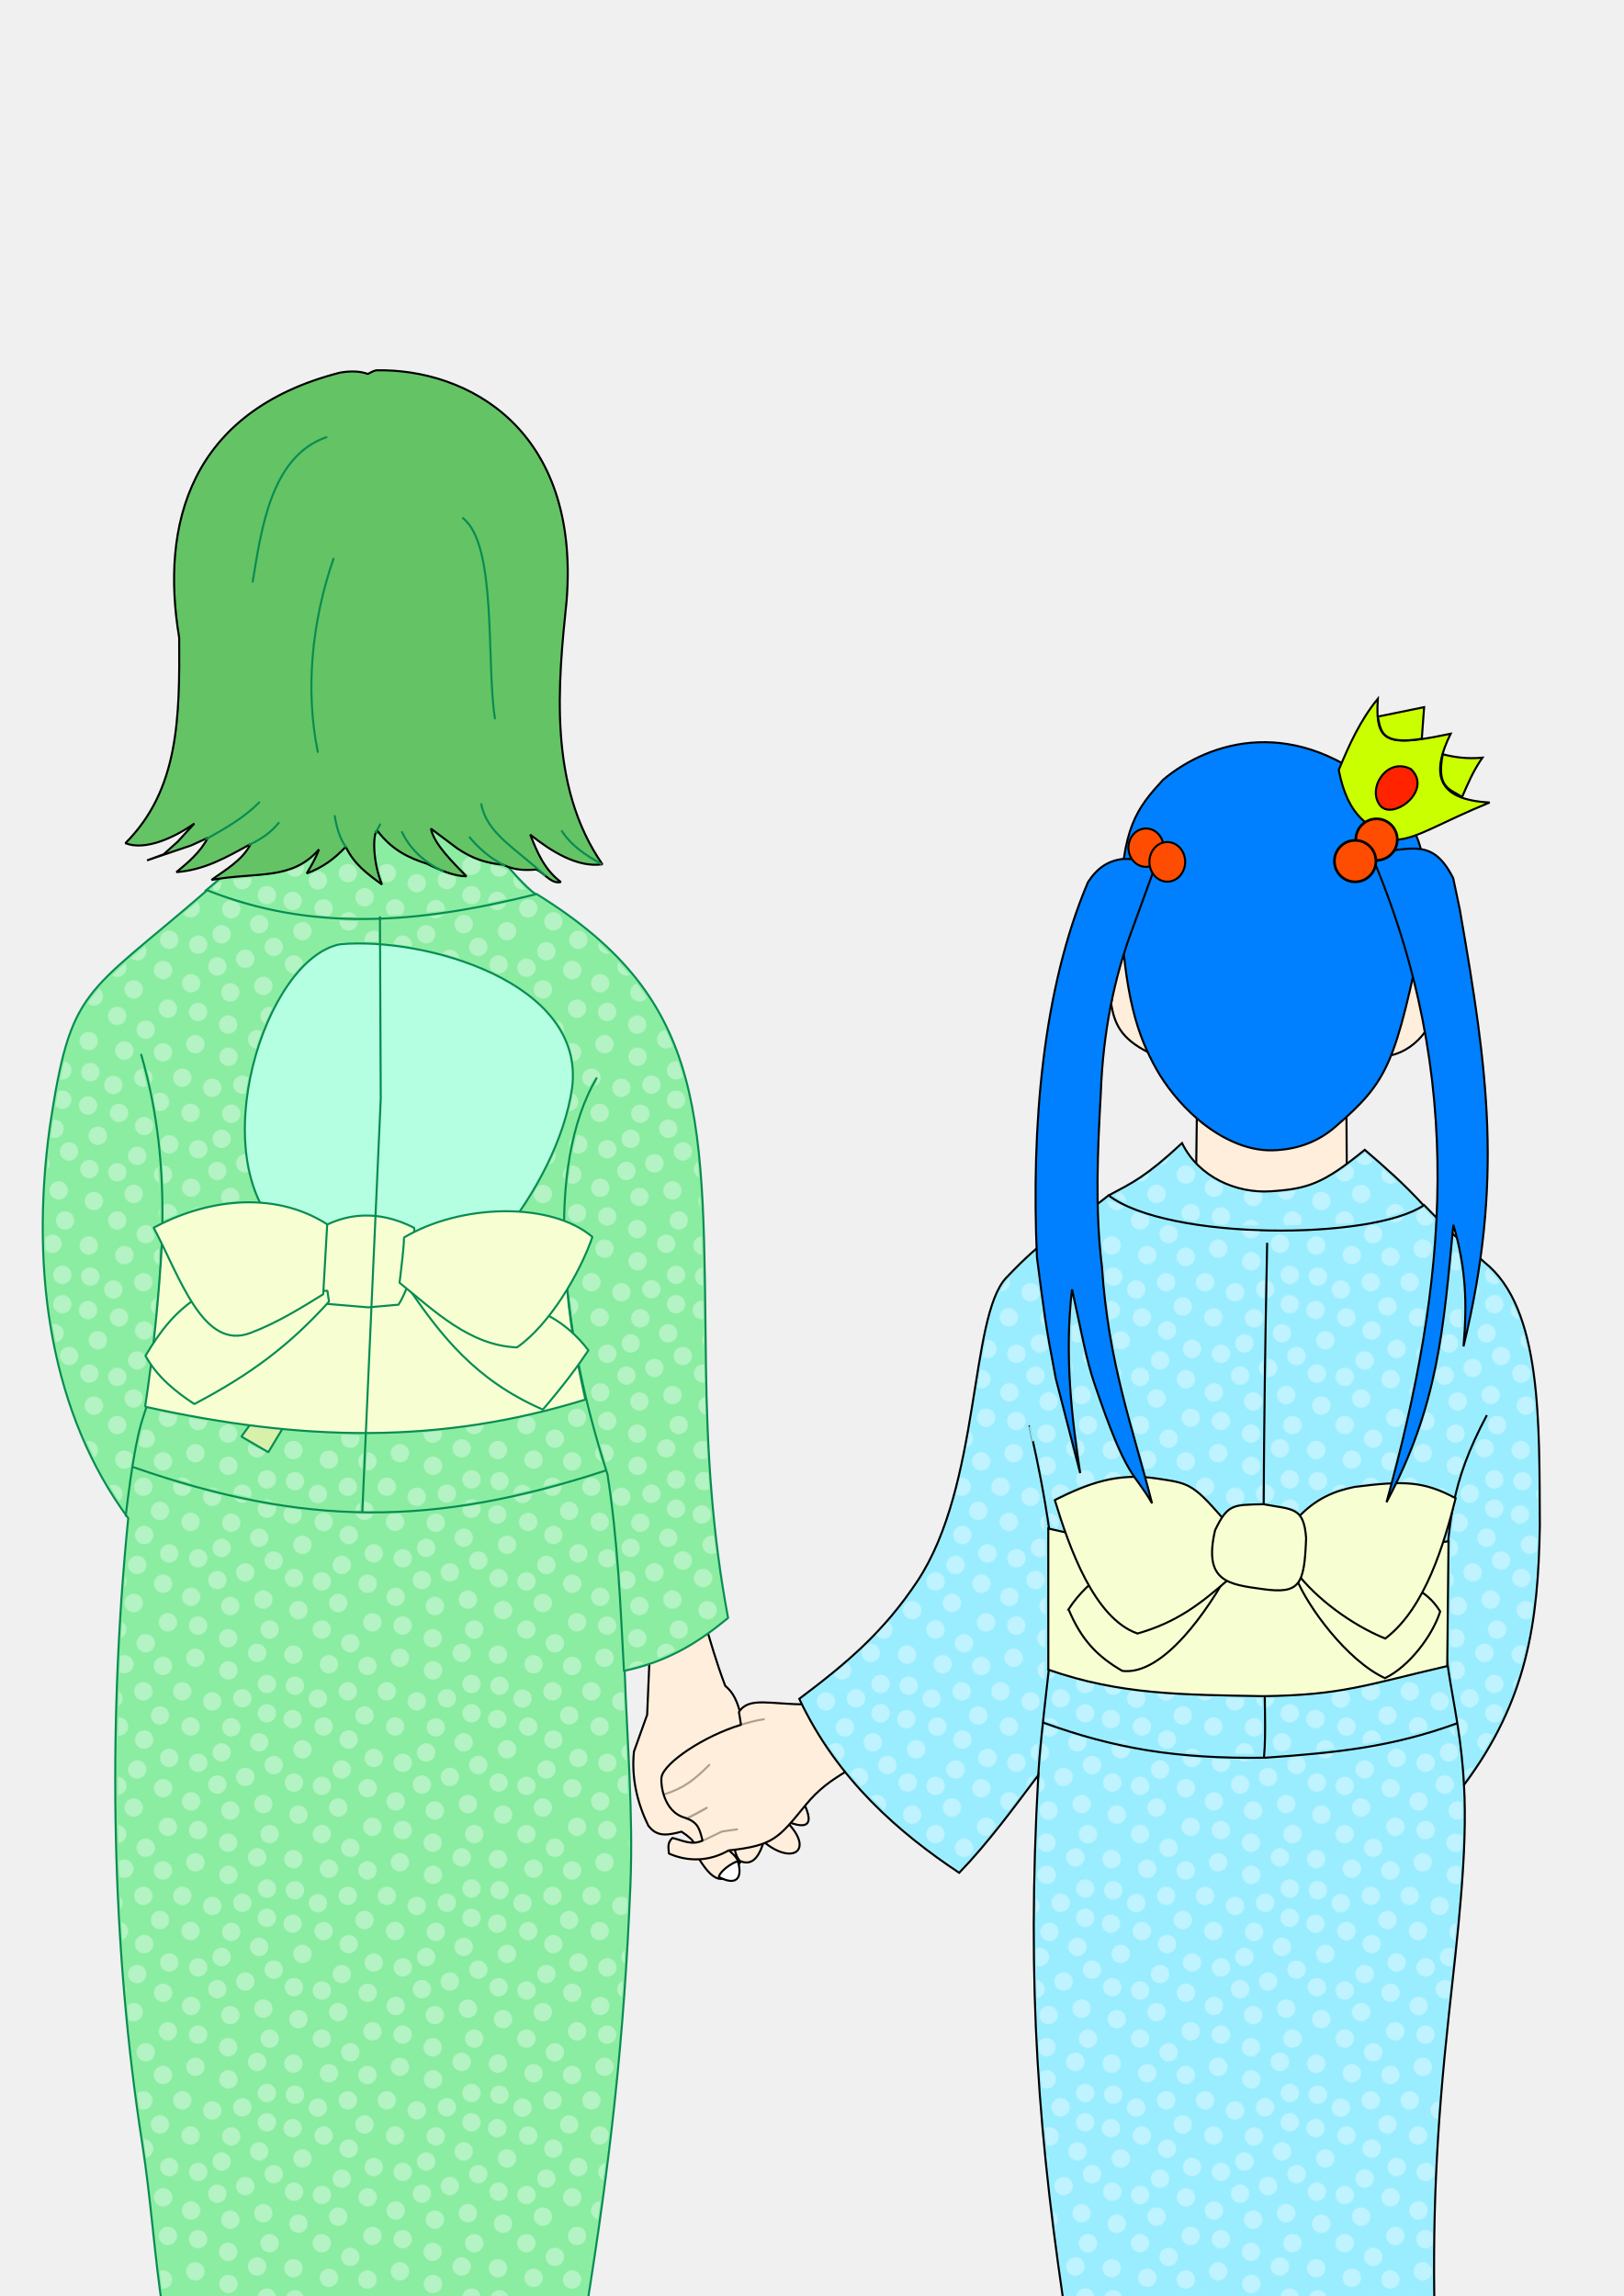
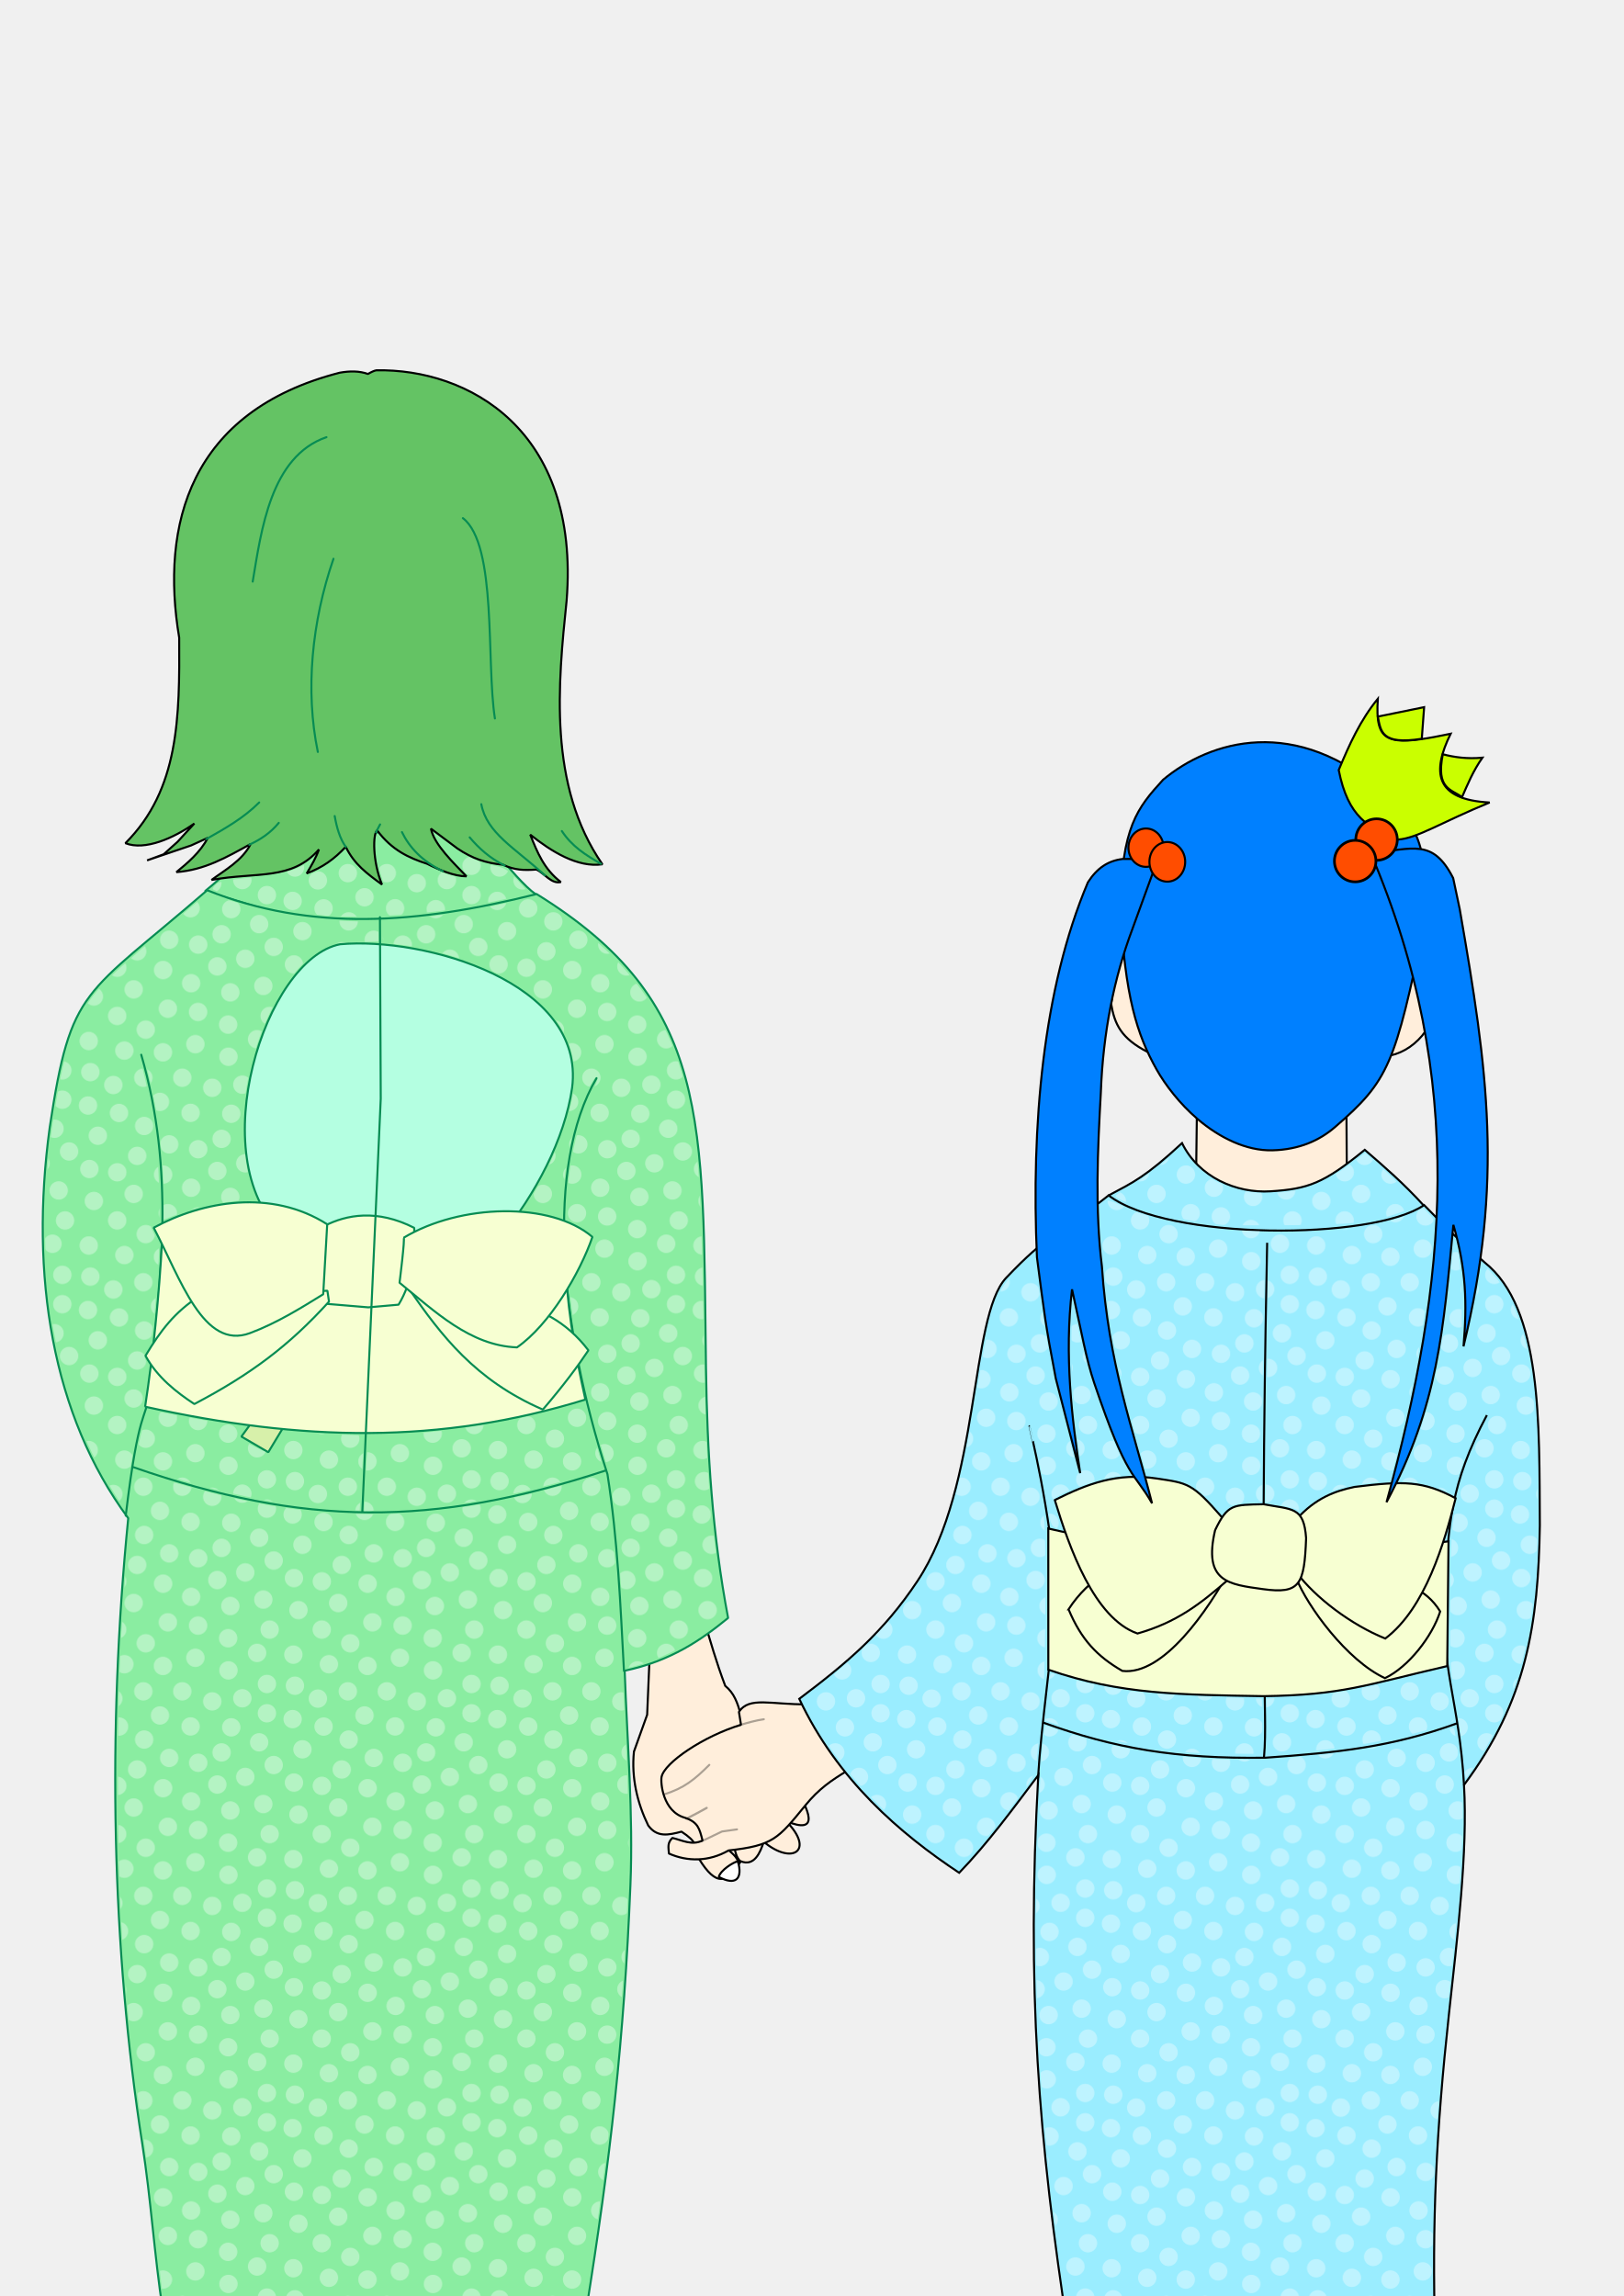
<svg xmlns="http://www.w3.org/2000/svg" xml:space="preserve" width="210mm" height="297mm" viewBox="0 0 210 297">
  <defs>
    <pattern id="a" width="10" height="10" patternTransform="scale(10)" patternUnits="userSpaceOnUse">
      <circle cx="2.567" cy=".81" r=".45" style="fill:#fff;stroke:none" />
      <circle cx="3.048" cy="2.33" r=".45" style="fill:#fff;stroke:none" />
      <circle cx="4.418" cy="2.415" r=".45" style="fill:#fff;stroke:none" />
      <circle cx="1.844" cy="3.029" r=".45" style="fill:#fff;stroke:none" />
      <circle cx="6.08" cy="1.363" r=".45" style="fill:#fff;stroke:none" />
      <circle cx="5.819" cy="4.413" r=".45" style="fill:#fff;stroke:none" />
      <circle cx="4.305" cy="4.048" r=".45" style="fill:#fff;stroke:none" />
      <circle cx="5.541" cy="3.045" r=".45" style="fill:#fff;stroke:none" />
      <circle cx="4.785" cy="5.527" r=".45" style="fill:#fff;stroke:none" />
      <circle cx="2.667" cy="5.184" r=".45" style="fill:#fff;stroke:none" />
      <circle cx="7.965" cy="1.448" r=".45" style="fill:#fff;stroke:none" />
      <circle cx="7.047" cy="5.049" r=".45" style="fill:#fff;stroke:none" />
      <circle cx="4.34" cy=".895" r=".45" style="fill:#fff;stroke:none" />
      <circle cx="7.125" cy=".34" r=".45" style="fill:#fff;stroke:none" />
      <circle cx="7.125" cy="10.34" r=".45" style="fill:#fff;stroke:none" />
      <circle cx="9.55" cy="1.049" r=".45" style="fill:#fff;stroke:none" />
      <circle cx="7.006" cy="2.689" r=".45" style="fill:#fff;stroke:none" />
      <circle cx="8.909" cy="2.689" r=".45" style="fill:#fff;stroke:none" />
      <circle cx="9.315" cy="4.407" r=".45" style="fill:#fff;stroke:none" />
      <circle cx="7.82" cy="3.87" r=".45" style="fill:#fff;stroke:none" />
      <circle cx="8.27" cy="5.948" r=".45" style="fill:#fff;stroke:none" />
      <circle cx="7.973" cy="7.428" r=".45" style="fill:#fff;stroke:none" />
      <circle cx="9.342" cy="8.072" r=".45" style="fill:#fff;stroke:none" />
      <circle cx="8.206" cy="9.315" r=".45" style="fill:#fff;stroke:none" />
      <circle cx="9.682" cy="9.475" r=".45" style="fill:#fff;stroke:none" />
      <circle cx="-.318" cy="9.475" r=".45" style="fill:#fff;stroke:none" />
      <circle cx="9.688" cy="6.186" r=".45" style="fill:#fff;stroke:none" />
      <circle cx="-.312" cy="6.186" r=".45" style="fill:#fff;stroke:none" />
      <circle cx="3.379" cy="6.296" r=".45" style="fill:#fff;stroke:none" />
      <circle cx="2.871" cy="8.204" r=".45" style="fill:#fff;stroke:none" />
      <circle cx="4.59" cy="8.719" r=".45" style="fill:#fff;stroke:none" />
      <circle cx="3.181" cy="9.671" r=".45" style="fill:#fff;stroke:none" />
      <circle cx="3.181" cy="-.329" r=".45" style="fill:#fff;stroke:none" />
      <circle cx="5.734" cy="7.315" r=".45" style="fill:#fff;stroke:none" />
      <circle cx="6.707" cy="6.513" r=".45" style="fill:#fff;stroke:none" />
      <circle cx="5.73" cy="9.67" r=".45" style="fill:#fff;stroke:none" />
      <circle cx="5.73" cy="-.33" r=".45" style="fill:#fff;stroke:none" />
      <circle cx="6.535" cy="8.373" r=".45" style="fill:#fff;stroke:none" />
      <circle cx="4.37" cy="7.154" r=".45" style="fill:#fff;stroke:none" />
      <circle cx=".622" cy="7.25" r=".45" style="fill:#fff;stroke:none" />
      <circle cx=".831" cy="5.679" r=".45" style="fill:#fff;stroke:none" />
      <circle cx="1.257" cy="8.519" r=".45" style="fill:#fff;stroke:none" />
      <circle cx="1.989" cy="6.877" r=".45" style="fill:#fff;stroke:none" />
      <circle cx=".374" cy="3.181" r=".45" style="fill:#fff;stroke:none" />
      <circle cx="10.374" cy="3.181" r=".45" style="fill:#fff;stroke:none" />
      <circle cx="1.166" cy="1.664" r=".45" style="fill:#fff;stroke:none" />
      <circle cx="1.151" cy=".093" r=".45" style="fill:#fff;stroke:none" />
      <circle cx="1.151" cy="10.093" r=".45" style="fill:#fff;stroke:none" />
      <circle cx="1.302" cy="4.451" r=".45" style="fill:#fff;stroke:none" />
      <circle cx="3.047" cy="3.763" r=".45" style="fill:#fff;stroke:none" />
    </pattern>
  </defs>
  <g style="opacity:1">
    <g style="opacity:1;display:inline">
      <path d="m84.052 213.49-.354 8.324-1.708 4.765c-.341 3.376.415 6.603 1.843 9.55 1.148 1.591 2.63 1.243 4.308.805 2 1.314 1.81 1.776 2.294 3.57 2.173 3.487 3.569 3.213 5.353.253 1.773.743 2.56-1.15 2.982-2.517 3.702 3.093 6.679 1.13 2.892-2.667 8.742 3.605-4.794-12.27-5.867-13.863-.446-1.494-.827-2.667-1.998-3.637-1.191-3.16-1.846-5.55-2.822-8.78z" style="opacity:1;fill:#ffeedb;fill-opacity:1;stroke:#000;stroke-width:.265;stroke-linecap:round;stroke-linejoin:bevel;stroke-miterlimit:555;stroke-dasharray:none;stroke-opacity:1" />
      <path d="M92.961 242.783c2.165 1.18 3.146.294 2.474-2.028-.65.168-2.218 1.147-2.474 2.028z" style="opacity:1;fill:#fff;fill-opacity:1;stroke:#000;stroke-width:.265;stroke-linecap:round;stroke-linejoin:bevel;stroke-miterlimit:555;stroke-dasharray:none;stroke-opacity:1" />
      <path d="M95.785 240.813c-.606-.601-.693-1.328-.832-2.043l-1.053.255c.645.618 1.544 1.161 1.626 2.114z" style="opacity:1;fill:#fff;fill-opacity:.298;stroke:#000;stroke-width:.265;stroke-linecap:round;stroke-linejoin:bevel;stroke-miterlimit:555;stroke-dasharray:none;stroke-opacity:1" />
    </g>
    <g>
      <path d="M32.678 109.428c-1.317 1.444-3.014 3.285-6.158 5.844 16.74 5.177 27.227 8.523 43.014.502-1.562-.483-8.862-9.562-8.057-9.463z" style="opacity:1;fill:#8aeda1;fill-opacity:1;stroke:#078c53;stroke-width:.265;stroke-linecap:round;stroke-linejoin:bevel;stroke-miterlimit:555" />
      <path d="M26.794 115.157C10.81 129.006 9.19 127.499 6.43 145.834c-2.613 19.192.338 37.26 10.154 50.555-2.755 27.589-2.105 55.8 1.818 80.925 1.116 7.147 1.559 14.38 2.649 21.53l54.726.268c3.158-19.688 4.944-35.392 5.758-55.268.38-9.26-.419-18.464-.742-27.725 5.99-1.27 9.907-3.993 13.375-6.826-2.034-10.721-2.717-21.548-2.86-32.422-.425-32.132.655-47.288-21.905-61.22-15.465 3.892-29.148 4.876-42.608-.494z" style="opacity:1;fill:#8aeda1;fill-opacity:1;stroke:#078c53;stroke-width:.265;stroke-linecap:round;stroke-linejoin:bevel;stroke-miterlimit:555" />
      <path d="M18.268 136.438c4.393 15.223 2.57 28.7.958 43.945-.369 3.49-1.257 1.446-2.965 15.676" style="opacity:1;fill:none;fill-opacity:1;stroke:#078c53;stroke-width:.265;stroke-linecap:round;stroke-linejoin:bevel;stroke-miterlimit:555" />
      <path d="M77.147 139.472c-6.65 11.367-4.819 31.953 1.419 51.228 1.326 8.433 1.68 16.935 2.134 25.445" style="opacity:1;fill:none;fill-opacity:1;stroke:#078c53;stroke-width:.265;stroke-linecap:round;stroke-linejoin:bevel;stroke-miterlimit:555" />
      <g style="opacity:1">
        <path d="M43.997 122.144c-9.743 1.864-17.845 27.617-7.534 37.313l28.153.703c4.648-5.628 8.43-12.856 9.376-19.446 1.753-13.69-19.162-19.547-29.995-18.57z" style="opacity:1;fill:#b4ffe1;fill-opacity:1;stroke:#078c53;stroke-width:.265;stroke-linecap:round;stroke-linejoin:bevel;stroke-miterlimit:555" />
        <path d="m32.845 183.607-1.623 2.221 3.478 2.026 2.496-4.137z" style="opacity:1;fill:#d7f0aa;fill-opacity:1;stroke:#078c53;stroke-width:.265;stroke-linecap:round;stroke-linejoin:bevel;stroke-miterlimit:555" />
      </g>
      <path d="M18.768 181.964c20.316 4.492 38.132 4.893 56.94-.924-1.54-6.984-2.439-12.338-2.662-19.407l-52.077-1.24c-.37 7.163-1.208 15.118-2.2 21.57z" style="opacity:1;fill:#f7ffd2;fill-opacity:1;stroke:#078c53;stroke-width:.265;stroke-linecap:round;stroke-linejoin:bevel;stroke-miterlimit:555" />
      <g style="opacity:1">
        <path d="M41.947 158.585c-.526 3.265-1.163 6.984.285 10.074l5.401.453 3.914-.345c1.838-3.014 2.165-6.483 2.023-9.94-4.805-2.445-8.754-1.711-11.623-.242z" style="opacity:1;fill:#f7ffd2;fill-opacity:1;stroke:#078c53;stroke-width:.265;stroke-linecap:round;stroke-linejoin:bevel;stroke-miterlimit:555" />
        <path d="M25.758 167.675c-3.138 2.037-4.964 4.393-6.94 7.7 1.538 2.814 4.027 4.737 6.318 6.243 7.334-3.858 12.267-7.57 17.414-13.244l-.207-1.413s-16.545 1.037-16.585.714z" style="opacity:1;fill:#f7ffd2;fill-opacity:1;stroke:#078c53;stroke-width:.265;stroke-linecap:round;stroke-linejoin:bevel;stroke-miterlimit:555" />
        <path d="M42.318 158.37c-7.22-4.612-16.105-2.998-22.44.438 3.47 6.564 6.406 15.89 12.458 13.635 3.528-1.314 6.72-3.332 9.466-5.022z" style="opacity:1;fill:#f7ffd2;fill-opacity:1;stroke:#078c53;stroke-width:.265;stroke-linecap:round;stroke-linejoin:bevel;stroke-miterlimit:555" />
        <path d="M52.94 166.788c4.105 5.904 8.48 11.734 17.27 15.548 2.652-3.095 4.546-5.64 5.892-7.664-5.829-7.634-13.934-6.544-23.163-7.884z" style="opacity:1;fill:#f7ffd2;fill-opacity:1;stroke:#078c53;stroke-width:.265;stroke-linecap:round;stroke-linejoin:bevel;stroke-miterlimit:555" />
        <path d="M52.207 160.108c7.332-4.406 19.014-4.699 24.413-.104-1.63 4.718-5.564 11.382-9.754 14.287-6.109-.228-10.685-4.724-15.193-8.362 0 0 .732-5.751.534-5.821z" style="opacity:1;fill:#f7ffd2;fill-opacity:1;stroke:#078c53;stroke-width:.265;stroke-linecap:round;stroke-linejoin:bevel;stroke-miterlimit:555" />
      </g>
      <path d="m49.14 118.645.103 23.48-2.382 53.399" style="opacity:1;fill:none;fill-opacity:1;stroke:#078c53;stroke-width:.265;stroke-linecap:round;stroke-linejoin:bevel;stroke-miterlimit:555;stroke-dasharray:none" />
      <path d="M78.338 190.218c-22.38 7.344-39.07 7.244-61.074-.427" style="opacity:1;fill:none;fill-opacity:1;stroke:#078c53;stroke-width:.263;stroke-linecap:round;stroke-linejoin:bevel;stroke-miterlimit:555;stroke-dasharray:none" />
      <g style="opacity:1">
        <path d="m128.888 1128.75-48.612-.269-.641-5.24c-.353-2.883-2-17.166-3.659-31.741-1.66-14.575-4.555-37.3-6.434-50.5-8.76-61.516-11.838-105.784-11.858-170.5-.012-43.053.912-67.657 3.927-104.5.855-10.45 1.57-20.575 1.587-22.5.017-1.925.493-8.362 1.056-14.303.804-8.469 1.322-10.69 2.399-10.277.755.29 7.105 2.319 14.11 4.509 70.579 22.062 126.483 22.457 199.094 1.405 8.447-2.449 15.51-4.3 15.696-4.114 1.432 1.431 4.96 36.132 6.993 68.78 4.223 67.814 5.537 107.992 4.413 134.847-2.624 62.631-8.231 119.047-18.578 186.903l-2.782 18.25-54.05-.24c-29.727-.132-75.924-.362-102.66-.51z" style="opacity:.358;fill:url(#a);fill-opacity:1;stroke:none;stroke-width:3.78;stroke-linecap:round" transform="scale(.26458)" />
        <path d="M305.995 814.75c-.003-.412-.668-11.55-1.48-24.75-2.657-43.242-5.22-65.257-9.006-77.353-3.137-10.025-8.068-28.775-9.982-37.953-1.52-7.288-1.517-7.315.951-10.947 2.731-4.02 2.906-3.464-3.249-10.354-1.842-2.062-2.59-4.673-3.581-12.5L278.396 631l4.713-9.09c2.593-4.998 5.294-11.022 6.002-13.385 1.257-4.198 1.22-4.349-1.587-6.587-1.58-1.26-4.659-3.097-6.84-4.08l-3.967-1.79.596-11.034c1.03-19.084 5.833-38.957 12.709-52.577 2.138-4.236 2.612-5.957 1.64-5.957-1.532 0-6.454 10.213-9.572 19.863-3.872 11.985-7.09 31.713-7.09 43.468 0 5.205-.202 5.802-1.75 5.177-.963-.389-5.194-1.4-9.404-2.246l-7.654-1.54 3.89-6.357c10.198-16.66 17.997-36.527 20.156-51.345 4.072-27.936-14.5-50.463-52.738-63.969-10.38-3.666-22.385-6.589-31-7.547-9.813-1.092-9.64-.965-9.3-6.837l.3-5.167 10-.71c14.1-1.002 29.39-3.34 48.31-7.389l16.31-3.49 3.69 2.22c9.582 5.767 26.63 19.584 35.268 28.582 19.198 20.002 30.042 41.309 35.774 70.287 4.778 24.156 5.903 41.6 7.127 110.5 1.173 66.006 2.237 82.912 7.565 120.166 1.35 9.442 2.718 17.853 3.04 18.692.41 1.068-1.776 3.276-7.286 7.361-9.694 7.188-21.377 13.348-31.717 16.723-8.424 2.75-9.578 2.968-9.586 1.808z" style="opacity:.358;fill:url(#a);fill-opacity:1;stroke:none;stroke-width:3.78;stroke-linecap:round" transform="scale(.26458)" />
        <path d="M178.54 726.405c.296-6.823.782-15.217 1.079-18.655l.54-6.25h6.22c21.597 0 55.77-4.745 81.621-11.333 9.625-2.453 17.612-4.357 17.75-4.23.137.126 2.048 6.789 4.246 14.805 2.198 8.017 4.235 15.195 4.525 15.953.62 1.616-8.682 4.83-29.521 10.199-26.292 6.775-48.004 10.145-72.537 11.26L178 738.81zM157.5 737.388c-23.738-2.22-50.942-7.944-76.066-16.004l-15.632-5.014.66-3.685c1.33-7.43 4.622-20.724 5.466-22.08.73-1.17 3.001-.973 14.22 1.238 12.106 2.386 31.193 5.643 33.125 5.653.425.002.027 1.143-.885 2.535-.913 1.392-1.485 2.696-1.273 2.898 2.052 1.951 13.315 7.62 14.35 7.223.739-.284 2.624-2.823 4.189-5.643 2.529-4.556 3.144-5.07 5.52-4.608 1.47.285 10.355.83 19.744 1.211l17.072.693-.53 10.098c-.291 5.553-.78 13.81-1.085 18.347l-.555 8.25-4.66-.135c-2.563-.074-8.71-.514-13.66-.977ZM161.5 447.875c-9.628-.768-26.313-3.424-34.122-5.432-11.236-2.888-23.378-6.976-23.378-7.87 0-.42.82-1.506 1.823-2.413 1.321-1.195 5.822-2.052 16.327-3.108 14.916-1.5 22.3-3.336 27.1-6.738 3-2.128 3.527-1.425 1.218 1.627-4.79 6.333 4.444 3.652 13.51-3.922l4.337-3.624 4.455 5.093c5.091 5.819 13.077 12.225 14.299 11.47.453-.28.137-2.41-.702-4.734-.84-2.323-1.787-7.812-2.105-12.198l-.579-7.975 4.909 4.364c4.623 4.111 8.38 6.143 22.982 12.425 6.874 2.959 16.1 5.32 17.054 4.365.35-.35-1.702-3.194-4.56-6.32-6.61-7.233-10.482-12.305-9.864-12.922.265-.266 2.468 1.033 4.895 2.887 6.523 4.98 14.302 8.63 21.695 10.176 6.023 1.26 7.021 1.861 12.303 7.412 3.161 3.322 5.445 6.224 5.075 6.45-1.084.661-28.038 6.342-35.672 7.518-18.862 2.907-47.58 4.54-61 3.469z" style="opacity:.358;fill:url(#a);fill-opacity:1;stroke:none;stroke-width:3.78;stroke-linecap:round" transform="scale(.26458)" />
        <path d="M55.335 729.266c-30.83-49.434-40.672-116.83-27.874-190.881 5.696-32.962 10.97-45.33 25.532-59.89 3.579-3.578 15.282-13.882 26.007-22.897 10.725-9.015 20.18-16.973 21.012-17.684 1.256-1.074 3.287-.704 12 2.188 18.72 6.214 44.948 10.358 65.738 10.388l7.25.01v9.784l-11.25.361c-10.233.329-11.69.62-16.125 3.223-7.428 4.362-12.137 9.093-18.466 18.556-9.555 14.285-16.447 33.259-19.242 52.971-2.211 15.602-.132 38.44 4.476 49.151.56 1.303-1.033 1.736-10.114 2.747-10.831 1.207-19.29 3.245-29.029 6.994l-5.25 2.02v-12.16c0-12.73-1.833-31.238-4.52-45.647-2.231-11.962-5.536-24-6.59-24-1.167 0-1.308-.894 2.069 13.173 4.378 18.245 6.093 31.257 6.748 51.212.582 17.709.565 17.9-1.665 19.583l-2.252 1.7 2.196 4.305c2.15 4.213 2.171 4.642 1.025 19.916-1.852 24.655-2.764 31.026-4.978 34.78-1.807 3.061-1.878 3.734-.65 6.135 1.188 2.322 1.135 4.36-.383 14.696-.969 6.6-2.476 14.397-3.35 17.327-.873 2.93-2.743 12.83-4.154 22s-2.665 17.018-2.786 17.439c-.121.42-2.54-2.954-5.375-7.5z" style="opacity:.358;fill:url(#a);fill-opacity:1;stroke:none;stroke-width:3.78;stroke-linecap:round" transform="scale(.26458)" />
      </g>
    </g>
    <g>
      <path d="M47.587 48.373c-1.098-.395-2.337-.4-3.663-.16C24.497 53.22 20.732 67.91 23.175 82.489c.065 10.297-.001 19.618-6.955 26.582 2.515 1.005 6.27-.67 8.918-2.546l-2.174 2.365-1.795 1.613-2.149.794 5.695-1.933 2.158-.983c-.935 1.842-2.683 3.312-4.065 4.435 3.68-.284 6.466-1.91 9.613-3.642-1.071 2.149-3.425 3.432-5.065 4.652 5.83-1.075 10.348.127 13.893-3.944-.355 1.018-.952 2.057-1.58 3.098 2.086-.78 3.574-1.87 5.049-3.443 1.091 2.26 2.73 3.453 4.685 4.884-1.238-3.02-1.19-6.63-.62-6.998 1.888 2.53 4.081 3.553 6.457 4.313 1.567.8 3.533 1.616 5.086 1.623-1.593-1.662-4.217-4.152-4.589-6.166l3.426 2.566c1.923 1.3 3.671 1.889 5.9 2.1 1.483.709 2.73.737 4.303.622 1.073.488 1.942 1.911 3.17 1.617-2.163-1.653-3.05-3.848-3.959-6.134 2.721 2.169 6.11 4.3 9.336 3.837-7.047-10.185-5.741-23.37-4.63-34.111 1.77-22.226-12.851-30.012-24.602-29.791-.267.038-.649.217-1.094.474z" style="opacity:1;fill:#64c364;fill-opacity:1;stroke:#000;stroke-width:.265;stroke-linecap:round;stroke-linejoin:bevel;stroke-miterlimit:555;stroke-dasharray:none;stroke-opacity:1" />
      <g>
        <path d="M33.52 103.803c-2.013 2.022-4.397 3.354-6.85 4.74" style="opacity:1;fill:none;fill-opacity:1;stroke:#078c53;stroke-width:.265;stroke-linecap:round;stroke-linejoin:bevel;stroke-miterlimit:555;stroke-dasharray:none;stroke-opacity:1" />
        <path d="M36.052 106.444c-1.094 1.321-2.306 2.115-3.81 2.828" style="opacity:1;fill:none;fill-opacity:1;stroke:#078c53;stroke-width:.265;stroke-linecap:round;stroke-linejoin:bevel;stroke-miterlimit:555;stroke-dasharray:none;stroke-opacity:1" />
        <path d="M43.288 105.56c.267 1.505.663 2.907 1.443 4.003" style="opacity:1;fill:none;fill-opacity:1;stroke:#078c53;stroke-width:.265;stroke-linecap:round;stroke-linejoin:bevel;stroke-miterlimit:555;stroke-dasharray:none;stroke-opacity:1" />
        <path d="m49.158 106.642-.539 1.02" style="opacity:1;fill:none;fill-opacity:1;stroke:#078c53;stroke-width:.265;stroke-linecap:round;stroke-linejoin:bevel;stroke-miterlimit:555;stroke-dasharray:none;stroke-opacity:1" />
        <path d="M51.986 107.636c.937 1.938 2.587 3.769 5.286 5.046" style="opacity:1;fill:none;fill-opacity:1;stroke:#078c53;stroke-width:.265;stroke-linecap:round;stroke-linejoin:bevel;stroke-miterlimit:555;stroke-dasharray:none;stroke-opacity:1" />
        <path d="M60.747 108.32c1.165 1.384 2.586 2.688 4.527 3.646" style="opacity:1;fill:none;fill-opacity:1;stroke:#078c53;stroke-width:.265;stroke-linecap:round;stroke-linejoin:bevel;stroke-miterlimit:555;stroke-dasharray:none;stroke-opacity:1" />
        <path d="M62.248 104.025c.719 3.764 4.294 5.609 8.223 9.21" style="opacity:1;fill:none;fill-opacity:1;stroke:#078c53;stroke-width:.265;stroke-linecap:round;stroke-linejoin:bevel;stroke-miterlimit:555;stroke-dasharray:none;stroke-opacity:1" />
        <path d="M72.666 107.5c1.317 1.991 3.029 3.073 5.073 4.248" style="opacity:1;fill:none;fill-opacity:1;stroke:#078c53;stroke-width:.265;stroke-linecap:round;stroke-linejoin:bevel;stroke-miterlimit:555;stroke-dasharray:none;stroke-opacity:1" />
        <path d="M42.223 56.55c-7.218 2.483-8.428 12.027-9.54 18.683" style="opacity:1;fill:none;stroke:#078c53;stroke-width:.265;stroke-linecap:round;stroke-linejoin:bevel;stroke-miterlimit:555" />
        <path d="M43.13 72.28c-2.815 8.145-3.67 17.047-2.024 24.987" style="opacity:1;fill:none;stroke:#078c53;stroke-width:.265;stroke-linecap:round;stroke-linejoin:bevel;stroke-miterlimit:555" />
        <path d="M59.869 67.024c4.456 3.451 2.993 18.63 4.14 25.911" style="opacity:1;fill:none;stroke:#078c53;stroke-width:.265;stroke-linecap:round;stroke-linejoin:bevel;stroke-miterlimit:555" />
      </g>
    </g>
  </g>
  <g>
    <path d="m154.814 142.553-.12 9.722c2.05 2 4.959 2.404 9.742 2.402 3.303-.15 6.83.359 9.754-2.563l-.058-9.946z" style="opacity:1;fill:#ffeedb;fill-opacity:1;stroke:#000;stroke-width:.265;stroke-dasharray:none;stroke-opacity:1" />
    <g style="opacity:1">
      <path d="M104.41 220.463c-4.671.054-7.539-1.052-8.84.988l.267 1.66c-4.834 1.464-9.907 4.902-10.273 6.739-.143.717.133 4.479 3.029 5.287 1.71.59 1.858 1.39 2.271 2.945-1.39.677-2.614-.033-3.9-.336-.667.666-.51 1.141-.451 2.019 2.378 1.057 5.169 1.075 7.715-.4 5.776-.635 6.416-1.53 9.93-5.83 1.757-2.152 3.366-3.241 5.455-4.499z" style="opacity:1;fill:#ffeedb;fill-opacity:1;stroke:#000;stroke-width:.265;stroke-linecap:round;stroke-linejoin:bevel;stroke-miterlimit:555;stroke-dasharray:none;stroke-opacity:1" />
      <path d="m90.733 238.185 2.643-1.27 1.944-.274" style="opacity:.33;fill:#ffeedb;fill-opacity:1;stroke:#000;stroke-width:.265;stroke-linecap:round;stroke-linejoin:bevel;stroke-miterlimit:555;stroke-dasharray:none;stroke-opacity:1" />
      <path d="M88.777 235.256a58.242 58.242 0 0 0 2.622-1.393" style="opacity:.33;fill:#ffeedb;fill-opacity:1;stroke:#000;stroke-width:.286;stroke-linecap:round;stroke-linejoin:bevel;stroke-miterlimit:555;stroke-dasharray:none;stroke-opacity:1" />
      <path d="M85.883 232.11c2.588-.783 4.01-1.969 5.854-3.814" style="opacity:.33;fill:#ffeedb;fill-opacity:1;stroke:#000;stroke-width:.265;stroke-linecap:round;stroke-linejoin:bevel;stroke-miterlimit:555;stroke-dasharray:none;stroke-opacity:1" />
      <path d="M95.61 223.175c.998-.313 2.21-.647 3.178-.78" style="opacity:.33;fill:#ffeedb;fill-opacity:1;stroke:#000;stroke-width:.265;stroke-linecap:round;stroke-linejoin:bevel;stroke-miterlimit:555;stroke-dasharray:none;stroke-opacity:1" />
    </g>
    <g>
      <path d="M152.877 147.868c-4.722 4.373-6.315 5.073-9.467 6.754l.552 2.332 21.213 4.036 18.184-2.324.757-2.75c-2.653-2.908-5.085-5.003-7.606-7.18-5.352 4.378-7.36 5.058-12.194 5.367-4.412.282-9.294-1.833-11.439-6.235z" style="opacity:1;fill:#9aedff;fill-opacity:1;stroke:#000;stroke-width:.265;stroke-dasharray:none;stroke-opacity:1" />
      <path d="M143.38 154.632c-7.309 5.758-7.637 4.77-13.258 10.67-4.754 5.088-3.266 26.865-11.468 39.22-4.387 6.608-9.12 10.596-15.282 15.23 4.919 10.487 13.06 17.446 20.684 22.506 3.774-3.918 6.965-8.294 10.23-12.629-1.525 27.458-.027 47.03 3.92 72.489l47.4.009c-.418-14.872.156-26.544 1.787-41.552 1.085-9.982 2.455-21.059 1.95-29.68 8.153-10.946 9.6-20.9 9.811-33.564-.085-13.118.34-28.105-7.162-34.048-5.123-4.667-2.965-2.444-7.806-7.4-6.674 4.585-33.154 4.598-40.805-1.251z" style="opacity:1;fill:#9aedff;fill-opacity:1;stroke:#000;stroke-width:.265;stroke-dasharray:none;stroke-opacity:1" />
      <path d="M133.152 184.489c-.038-.025 2.806 11.193 3.408 21.576-.535 8.387-1.858 16.537-2.312 23.952" style="opacity:1;fill:none;fill-opacity:1;stroke:#000;stroke-width:.265;stroke-dasharray:none;stroke-opacity:1" />
      <path d="M192.304 183.06c-4.818 9.037-4.89 14.135-5.462 22.591-.662 9.761 1.91 14.436 2.502 25.239" style="opacity:1;fill:none;fill-opacity:1;stroke:#000;stroke-width:.265;stroke-dasharray:none;stroke-opacity:1" />
      <path d="M163.886 160.758c-.212 10.003-.75 40.859-.292 57.173-.1 1.84.188 6.107-.12 9.433" style="opacity:1;fill:none;fill-opacity:1;stroke:#000;stroke-width:.265;stroke-dasharray:none;stroke-opacity:1" />
      <path d="M188.435 222.924c-8.46 3.084-15.508 3.786-24.773 4.446-11.55.16-19.472-1.19-28.746-4.545" style="opacity:1;fill:none;fill-opacity:1;stroke:#000;stroke-width:.265;stroke-dasharray:none;stroke-opacity:1" />
      <path d="M135.579 197.723c9.128 2.117 18.382 3.133 27.68 3.29 8.31-.055 16.55-.612 24.084-1.635l-.166 16.138c-10.565 2.444-13.57 3.75-23.74 3.892-10.58-.185-18.549-.18-27.854-3.426z" style="opacity:1;fill:#f7ffd2;fill-opacity:1;stroke:#000;stroke-width:.265;stroke-dasharray:none;stroke-opacity:1" />
      <g>
        <path d="M138.2 208.173c1.648 3.942 3.71 6.09 6.958 7.969 5.3.635 11.135-7.9 14.02-13.287-4.548-3.895-15.696-2.837-20.979 5.318z" style="opacity:1;fill:#f7ffd2;fill-opacity:1;stroke:#000;stroke-width:.265;stroke-dasharray:none;stroke-opacity:1" />
        <path d="M158.018 196.247c-3.841-4.417-4.38-4.384-8.369-4.99-5.17-.788-8.922.637-13.228 2.782 1.875 6.173 5.102 15.312 10.696 17.265 5.06-1.434 8.16-3.855 11.653-6.9z" style="opacity:1;fill:#f7ffd2;fill-opacity:1;stroke:#000;stroke-width:.265;stroke-dasharray:none;stroke-opacity:1" />
        <path d="M186.265 208.451c-1.03 3.232-4.094 7.172-7.14 8.628-4.923-2.275-10.041-9.302-11.476-12.934 6.961.857 14.84-1.797 18.616 4.306z" style="opacity:1;fill:#f7ffd2;fill-opacity:1;stroke:#000;stroke-width:.265;stroke-dasharray:none;stroke-opacity:1" />
        <path d="M167.698 196.502c2.461-2.73 4.983-3.638 7.488-4.161 6.408-.805 8.876-.784 13.08 1.465-1.466 5.743-3.89 14.207-9.102 18.147-4.4-1.772-9.043-5.279-11.499-8.573z" style="opacity:1;fill:#f7ffd2;fill-opacity:1;stroke:#000;stroke-width:.265;stroke-dasharray:none;stroke-opacity:1" />
        <path d="M157.155 197.93c-1.557 6.69 1.725 7.016 6.184 7.631 4.782.66 5.362-.543 5.586-6.59-.29-4.113-1.773-3.676-5.491-4.39-4 .08-4.644-.029-6.279 3.35z" style="opacity:1;fill:#f7ffd2;fill-opacity:1;stroke:#000;stroke-width:.265;stroke-dasharray:none;stroke-opacity:1" />
      </g>
      <g>
        <path d="M715.66 861.25c-.35-4.537-2.03-16.575-3.736-26.75-3.06-18.262-3.097-18.923-2.955-51.442.137-31.525.386-35.138 3.58-52.058 1.09-5.777 6.395-20.413 10.868-29.985 5.38-11.514 3.79-12.336-1.82-.942-4.182 8.494-10.57 25.797-10.587 28.677-.012 2.17.526 2.234-6.993-.821-3.48-1.414-9.348-2.825-13.04-3.134l-6.711-.563 3.787-8.733c10.924-25.186 18.504-59.675 21.539-97.999.37-4.675.992-9.105 1.383-9.844 1.593-3.016 3.525 14.85 3.525 32.593 0 12.17.353 18.25 1.058 18.25.969 0 6.417-24.687 8.045-36.456l.686-4.957 5.497 5.905c9.312 10.005 15.15 24.846 18.692 47.509.816 5.225 2.003 23.154 2.636 39.843 2.533 66.695-3.114 103.937-20.776 137.012-3.797 7.11-13.191 22.145-13.837 22.145-.113 0-.492-3.712-.842-8.25zM590.78 733.343c-6.674-6.918-11.364-9.246-22.305-11.07l-7.964-1.33-4.763-16.971c-5.724-20.396-11.154-44.319-13.158-57.972-2.264-15.43-4.732-44.3-4.394-51.405.42-8.805 1.496-9.279 10.868-4.779 8.965 4.305 22.705 7.987 38.635 10.354 15.01 2.23 59.113 2.527 72.801.491 12.412-1.846 23.893-4.736 30.094-7.575l5.22-2.39 2.726 2.846c2.692 2.81 2.718 2.963 2.036 12.152-2.409 32.455-10.47 79.047-19.339 111.784l-1.755 6.477-10.278 1.207c-14.618 1.717-21.664 4.304-29.887 10.97-2.301 1.866-4.437 2.982-4.747 2.48-.49-.793-3.87-1.728-13.474-3.727l-2.405-.5.72-63.443c.426-37.579.351-63.442-.183-63.442-.912 0-2.228 61.448-2.228 104.03v22.701l-7.082.507c-5.073.363-7.897 1.11-9.96 2.634-1.582 1.17-3.008 2.076-3.168 2.013-.16-.063-2.864-2.782-6.01-6.042z" style="opacity:.358;fill:url(#a);fill-opacity:1;stroke:none;stroke-width:3.78;stroke-linecap:round" transform="scale(.26458)" />
        <path d="M598 598.891c-8.584-.698-19.55-2.563-29.107-4.952-9.85-2.462-23.149-7.596-23.566-9.098-.128-.462 3.492-3.007 8.044-5.654 4.552-2.648 11.862-7.867 16.244-11.598l7.968-6.785 2.958 4.392c8.415 12.493 24.564 19.214 43.06 17.92 14.922-1.042 24.284-4.764 37.818-15.033l5.918-4.49 7.582 6.875c4.17 3.782 10.203 9.546 13.407 12.81l5.826 5.934-7.08 2.624c-15.615 5.788-24 6.868-55.572 7.156-15.95.146-31.025.1-33.5-.1zM522.646 1137.25c-1.592-8.975-6.87-48.866-9.098-68.75-6.198-55.336-8.338-107.004-6.625-159.98 1.068-33.049 2.476-57.525 3.607-62.71l.478-2.188 7.246 2.479c32.333 11.06 72.457 16.098 108.06 13.567 30.993-2.203 52.17-5.65 72.561-11.813 6.257-1.89 11.593-3.22 11.86-2.954.265.266 1.378 7.147 2.473 15.291 3.177 23.632 2.071 50.52-4.64 112.808-6.27 58.214-7.5 77.044-8.246 126.25l-.625 41.25H523.223z" style="opacity:.358;fill:url(#a);fill-opacity:1;stroke:none;stroke-width:3.78;stroke-linecap:round" transform="scale(.26458)" />
        <path d="M619 844.137c0-7.5.113-13.646.25-13.658.138-.01 6.775-.449 14.75-.973 16.702-1.097 29.23-3.244 54.5-9.34 9.9-2.388 18.071-4.302 18.158-4.254.087.049.9 5.263 1.806 11.588.906 6.325 1.85 12.201 2.098 13.058.359 1.24-2.265 2.303-12.806 5.193-22.16 6.077-43.395 9.568-69.006 11.346l-9.75.677zM581.5 856.843c-24.863-2.959-41.728-6.366-59.344-11.989l-11.343-3.62.573-4.117c.315-2.264.866-7.57 1.225-11.792.646-7.618.67-7.669 3.078-6.753 5.804 2.207 23.828 6.242 35.811 8.018 7.65 1.134 23.699 2.326 39 2.896 14.3.532 26.113.979 26.25.991.138.013.25 6.098.25 13.523v13.5l-16.25-.15c-8.938-.082-17.6-.31-19.25-.507z" style="opacity:.358;fill:url(#a);fill-opacity:1;stroke:none;stroke-width:3.78;stroke-linecap:round" transform="scale(.26458)" />
        <path d="M459.5 907.81c-28.21-20.575-50.461-44.753-62.916-68.362l-4.511-8.551 9.713-7.438c13.106-10.036 35.294-32.422 43.075-43.459 16.451-23.338 22.798-42.608 32.168-97.668 7.94-46.658 9.355-50.83 21.243-62.618l7.347-7.286 1.76 13.786c3.174 24.874 7.493 47.422 13.526 70.625 3.266 12.56 6.199 23.098 6.517 23.416 1.47 1.47 1.513-1.213.165-10.361-2.965-20.105-4.306-43.513-3.69-64.394l.252-8.5 3.904 17c4.54 19.773 12.328 42.66 19.475 57.242l5.028 10.258-3.528.015c-8.056.034-32.5 8.444-33.71 11.599-.284.74.426 4.132 1.576 7.539 1.15 3.407 1.872 6.414 1.603 6.683-.269.269-1.503.025-2.743-.542-1.973-.903-2.49-2.51-4.142-12.913-2.087-13.127-7.055-36.157-8.005-37.108-1.47-1.47-1.364.844.406 8.786 6.779 30.423 7.067 33.507 7.006 74.901-.031 21.153-.506 42.528-1.055 47.5-1.213 10.985-1.593 14.842-2.418 24.54-1.383 16.246-.84 14.925-12.248 29.752-9.022 11.726-26.117 32.383-26.634 32.186-.09-.035-4.214-3.017-9.164-6.627z" style="opacity:.358;fill:url(#a);fill-opacity:1;stroke:none;stroke-width:3.78;stroke-linecap:round" transform="scale(.26458)" />
      </g>
    </g>
    <g>
      <g>
        <path d="M143.705 129.848c.454 2.646 1.283 4.473 4.744 6.243-1.52-15.113-3.097-18.41-4.744-6.243z" style="fill:#ffeedb;fill-opacity:1;stroke:#000;stroke-width:.269;stroke-dasharray:none;stroke-opacity:1" />
        <path d="M184.367 133.41c-1.15 1.6-2.743 2.735-4.576 3.133 1.813-8.792 3.668-18.717 4.576-3.132z" style="fill:#ffeedb;fill-opacity:1;stroke:#000;stroke-width:.265;stroke-dasharray:none;stroke-opacity:1" />
      </g>
      <path d="M172.64 145.813c-1.952 1.681-4.561 2.902-8.091 2.987-3.362.08-6.823-1.625-9.666-4.048-2.292-1.953-4.181-4.419-5.306-6.424-2.521-4.493-4.113-9.465-4.668-20.892.144-10.446 2.19-12.934 5.525-16.58 6.036-5.033 17.142-8.487 28.767 1.875 5.027 5.209 5.304 7.504 4.991 16.87-3.771 18.038-4.529 20.163-11.552 26.212z" style="display:inline;fill:#0080ff;fill-opacity:1;stroke:#000;stroke-width:.265;stroke-dasharray:none;stroke-opacity:1" />
      <g>
        <path d="M140.704 114.128c-5.839 13.769-7.344 31.526-6.592 48.516.97 7.386 1.06 8.513 2.437 15.675l3.155 12.238c-1.063-6.956-2.064-15.233-1.054-23.774 1.25 5.636 1.838 9.07 2.877 12.139 4.322 12.766 5.092 11.37 7.471 15.54-2.501-9.847-5.639-17.997-6.482-30.639-.914-7.484-.553-14.988-.14-22.493.283-7.747 1.7-14.812 4.084-21.165l3.296-9.06-4.57.008c-1.881.231-3.302 1.173-4.482 3.015z" style="opacity:1;fill:#0080ff;fill-opacity:1;stroke:#000;stroke-width:.265;stroke-dasharray:none;stroke-opacity:1" />
        <path d="M179.324 194.321c6.703-12.583 7.353-22.378 8.646-35.879 1.65 5.668 1.793 10.14 1.312 15.722 5.182-21.475 3.157-35.578-.488-56.558l-.85-4.022c-2.635-5.158-5.17-3.788-10.654-3.21 12.491 29.304 9.856 55.568 2.034 83.947z" style="display:inline;opacity:1;fill:#0080ff;fill-opacity:1;stroke:#000;stroke-width:.265;stroke-dasharray:none;stroke-opacity:1" />
      </g>
      <g>
        <path d="M183.674 95.632c-1.882.256-3.17.232-4.027-.165-1.357-.63-1.627-2.197-1.45-5.076-2.254 2.756-3.683 5.9-5.055 9.214 1.202 6.11 3.867 7.506 7.632 9.003 2.577-.173 5.677-2.27 11.891-4.801-7.126-.366-7.48-3.946-5.047-8.892-1.539.322-2.843.568-3.944.717" style="fill:#caff00;fill-opacity:1;stroke:#000;stroke-width:.265;stroke-dasharray:none;stroke-opacity:1" />
        <path d="m178.198 92.696 5.99-1.222-.302 4.089c-5.277.846-5.29-.998-5.688-2.867z" style="fill:#caff00;fill-opacity:1;stroke:#000;stroke-width:.265;stroke-dasharray:none;stroke-opacity:1" />
        <path d="M186.604 97.571c1.527.388 3.13.619 5.123.44-1.202 1.713-1.908 3.437-2.638 5.102-1.349-1.023-3.41-1.015-2.485-5.542z" style="fill:#caff00;fill-opacity:1;stroke:#000;stroke-width:.265;stroke-dasharray:none;stroke-opacity:1" />
-         <path d="M182.492 99.496c2.877 2.768-2.39 6.719-4.001 4.69-1.727-2.223.917-6.329 4-4.69z" style="fill:#ff2300;fill-opacity:1;stroke:#000;stroke-width:.265;stroke-dasharray:none;stroke-opacity:1" />
      </g>
      <g>
        <g>
          <ellipse cx="148.218" cy="109.652" rx="2.273" ry="2.482" style="opacity:1;fill:#ff4d00;fill-opacity:1;stroke:#000;stroke-width:.265;stroke-dasharray:none;stroke-opacity:1" />
          <ellipse cx="150.971" cy="111.484" rx="2.312" ry="2.562" style="opacity:1;fill:#ff4d00;fill-opacity:1;stroke:#000;stroke-width:.265;stroke-dasharray:none;stroke-opacity:1" />
        </g>
        <g transform="translate(-.1 -.815)">
          <circle cx="178.135" cy="109.418" r="2.684" style="opacity:1;fill:#ff4d00;fill-opacity:1;stroke:#000;stroke-width:.343;stroke-dasharray:none;stroke-opacity:1" />
          <circle cx="175.37" cy="112.203" r="2.684" style="fill:#ff4d00;fill-opacity:1;stroke:#000;stroke-width:.343;stroke-dasharray:none;stroke-opacity:1" />
        </g>
      </g>
    </g>
  </g>
</svg>
